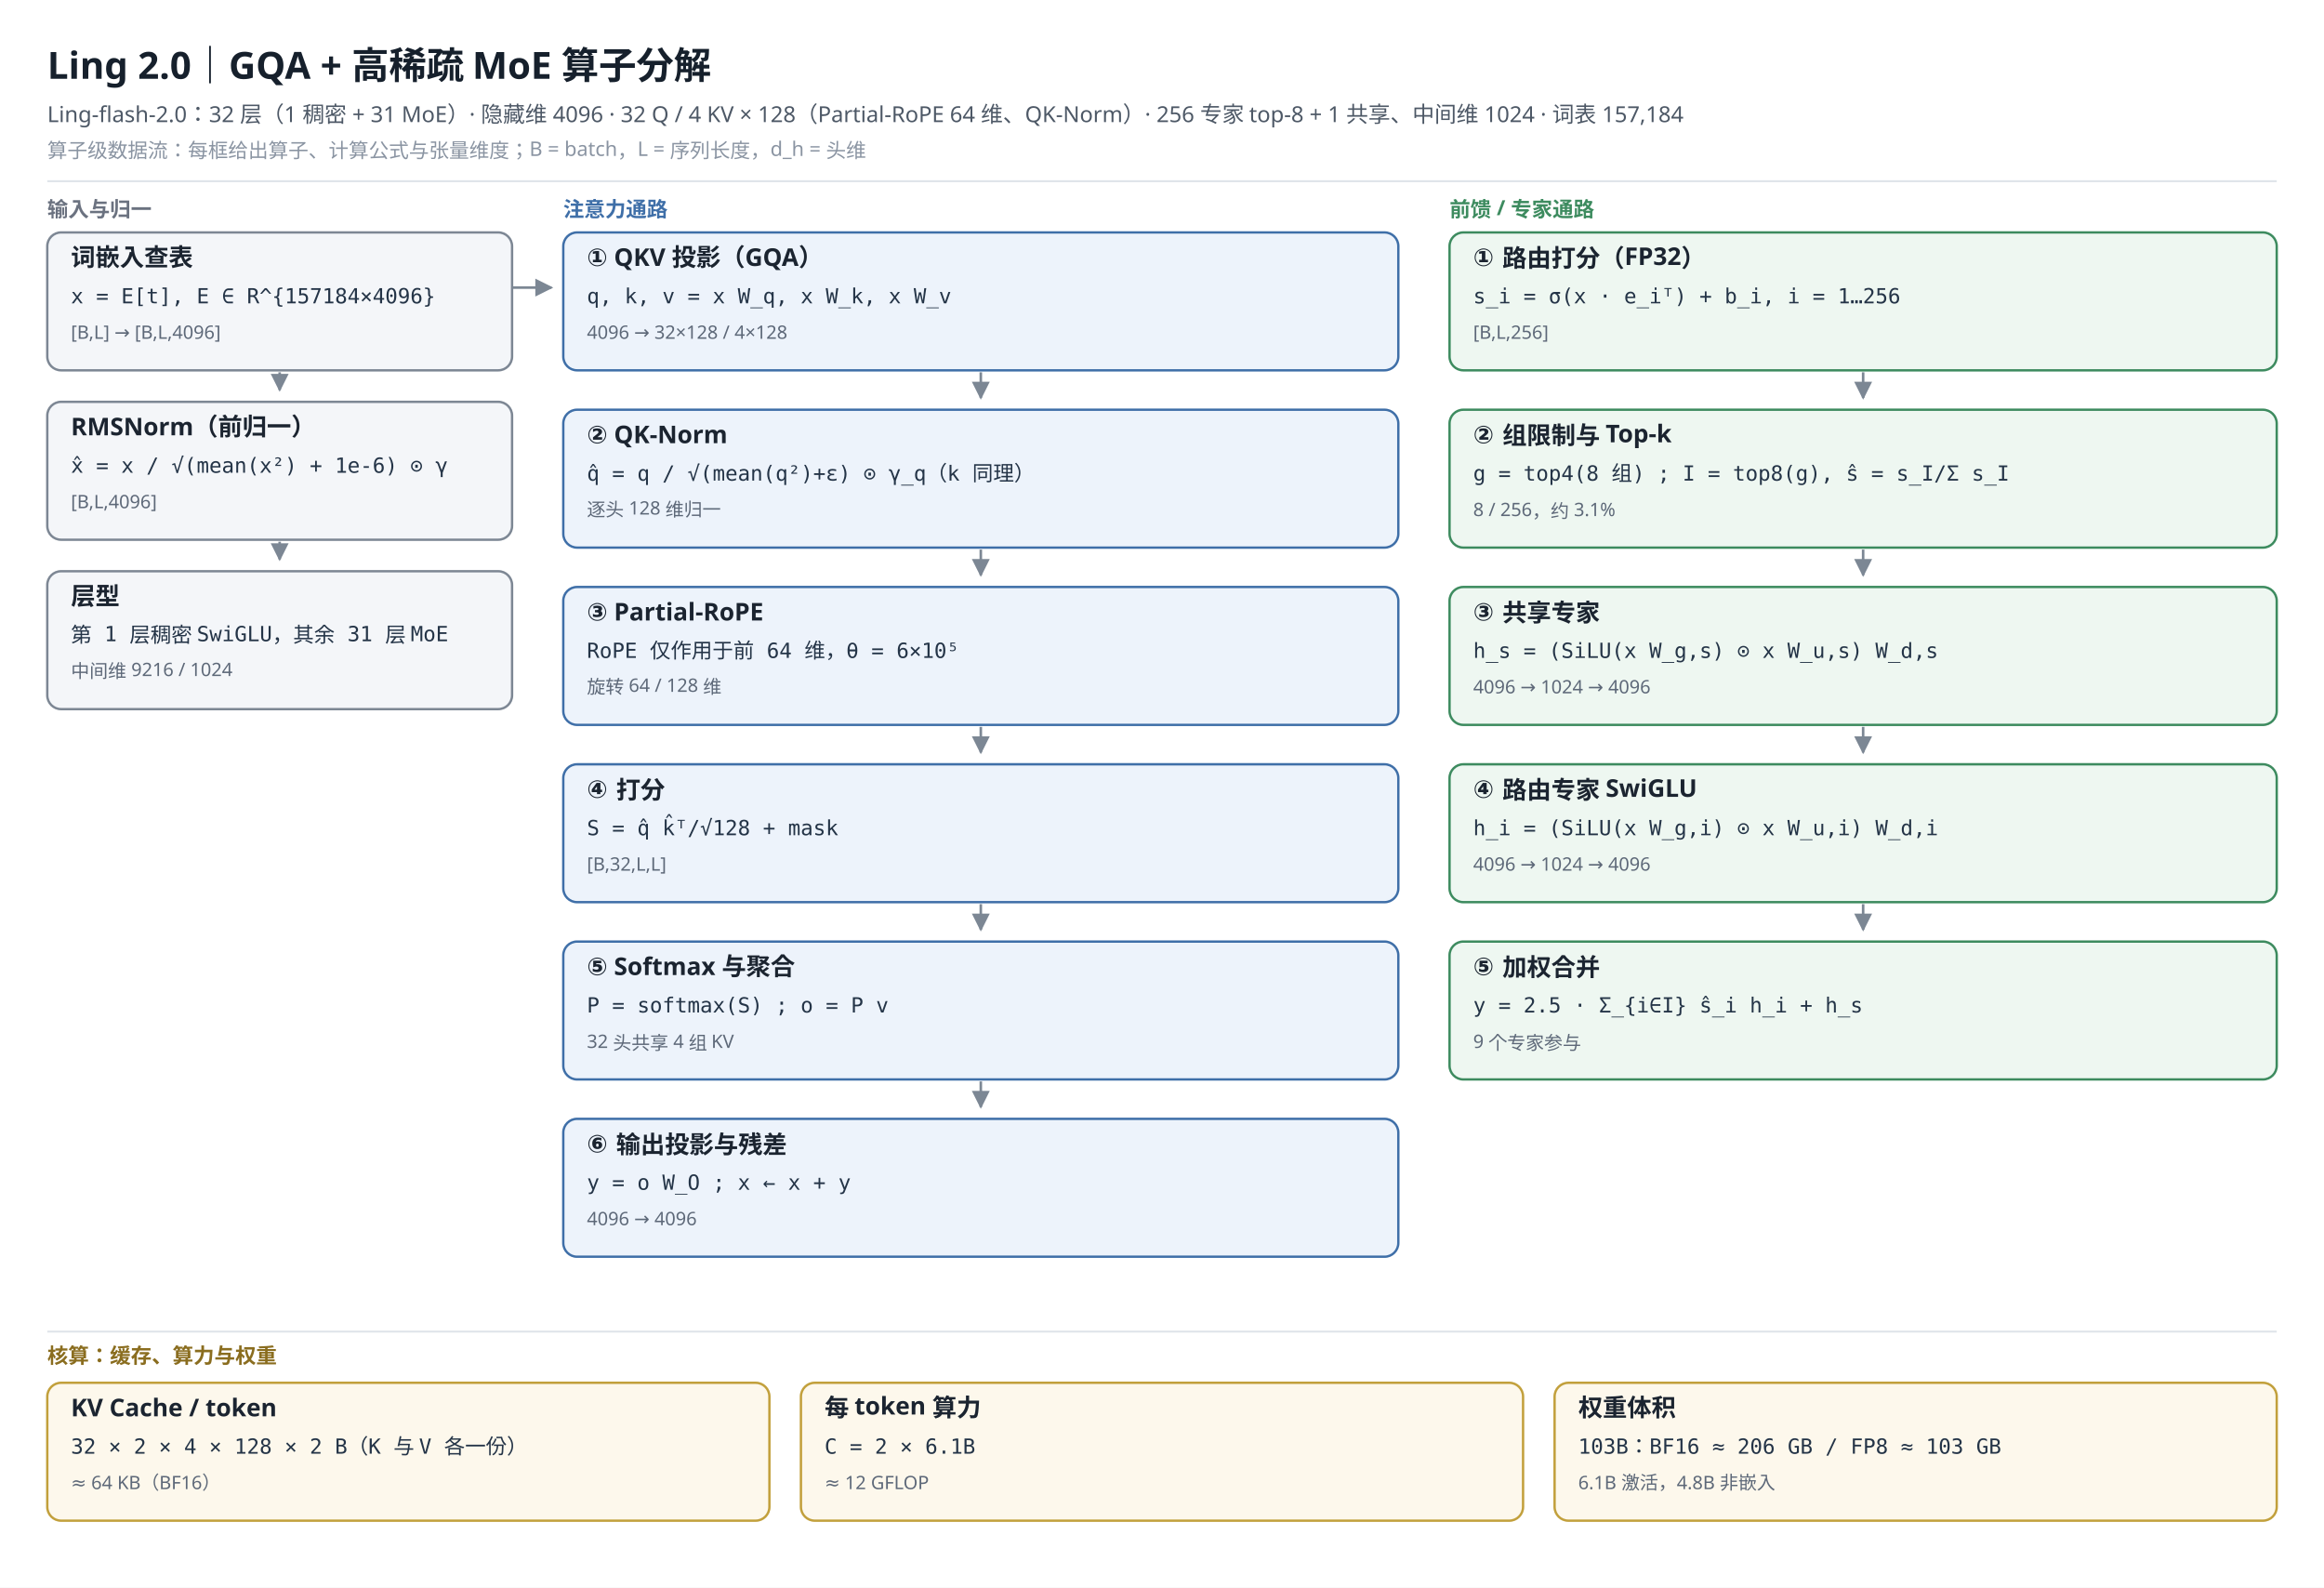
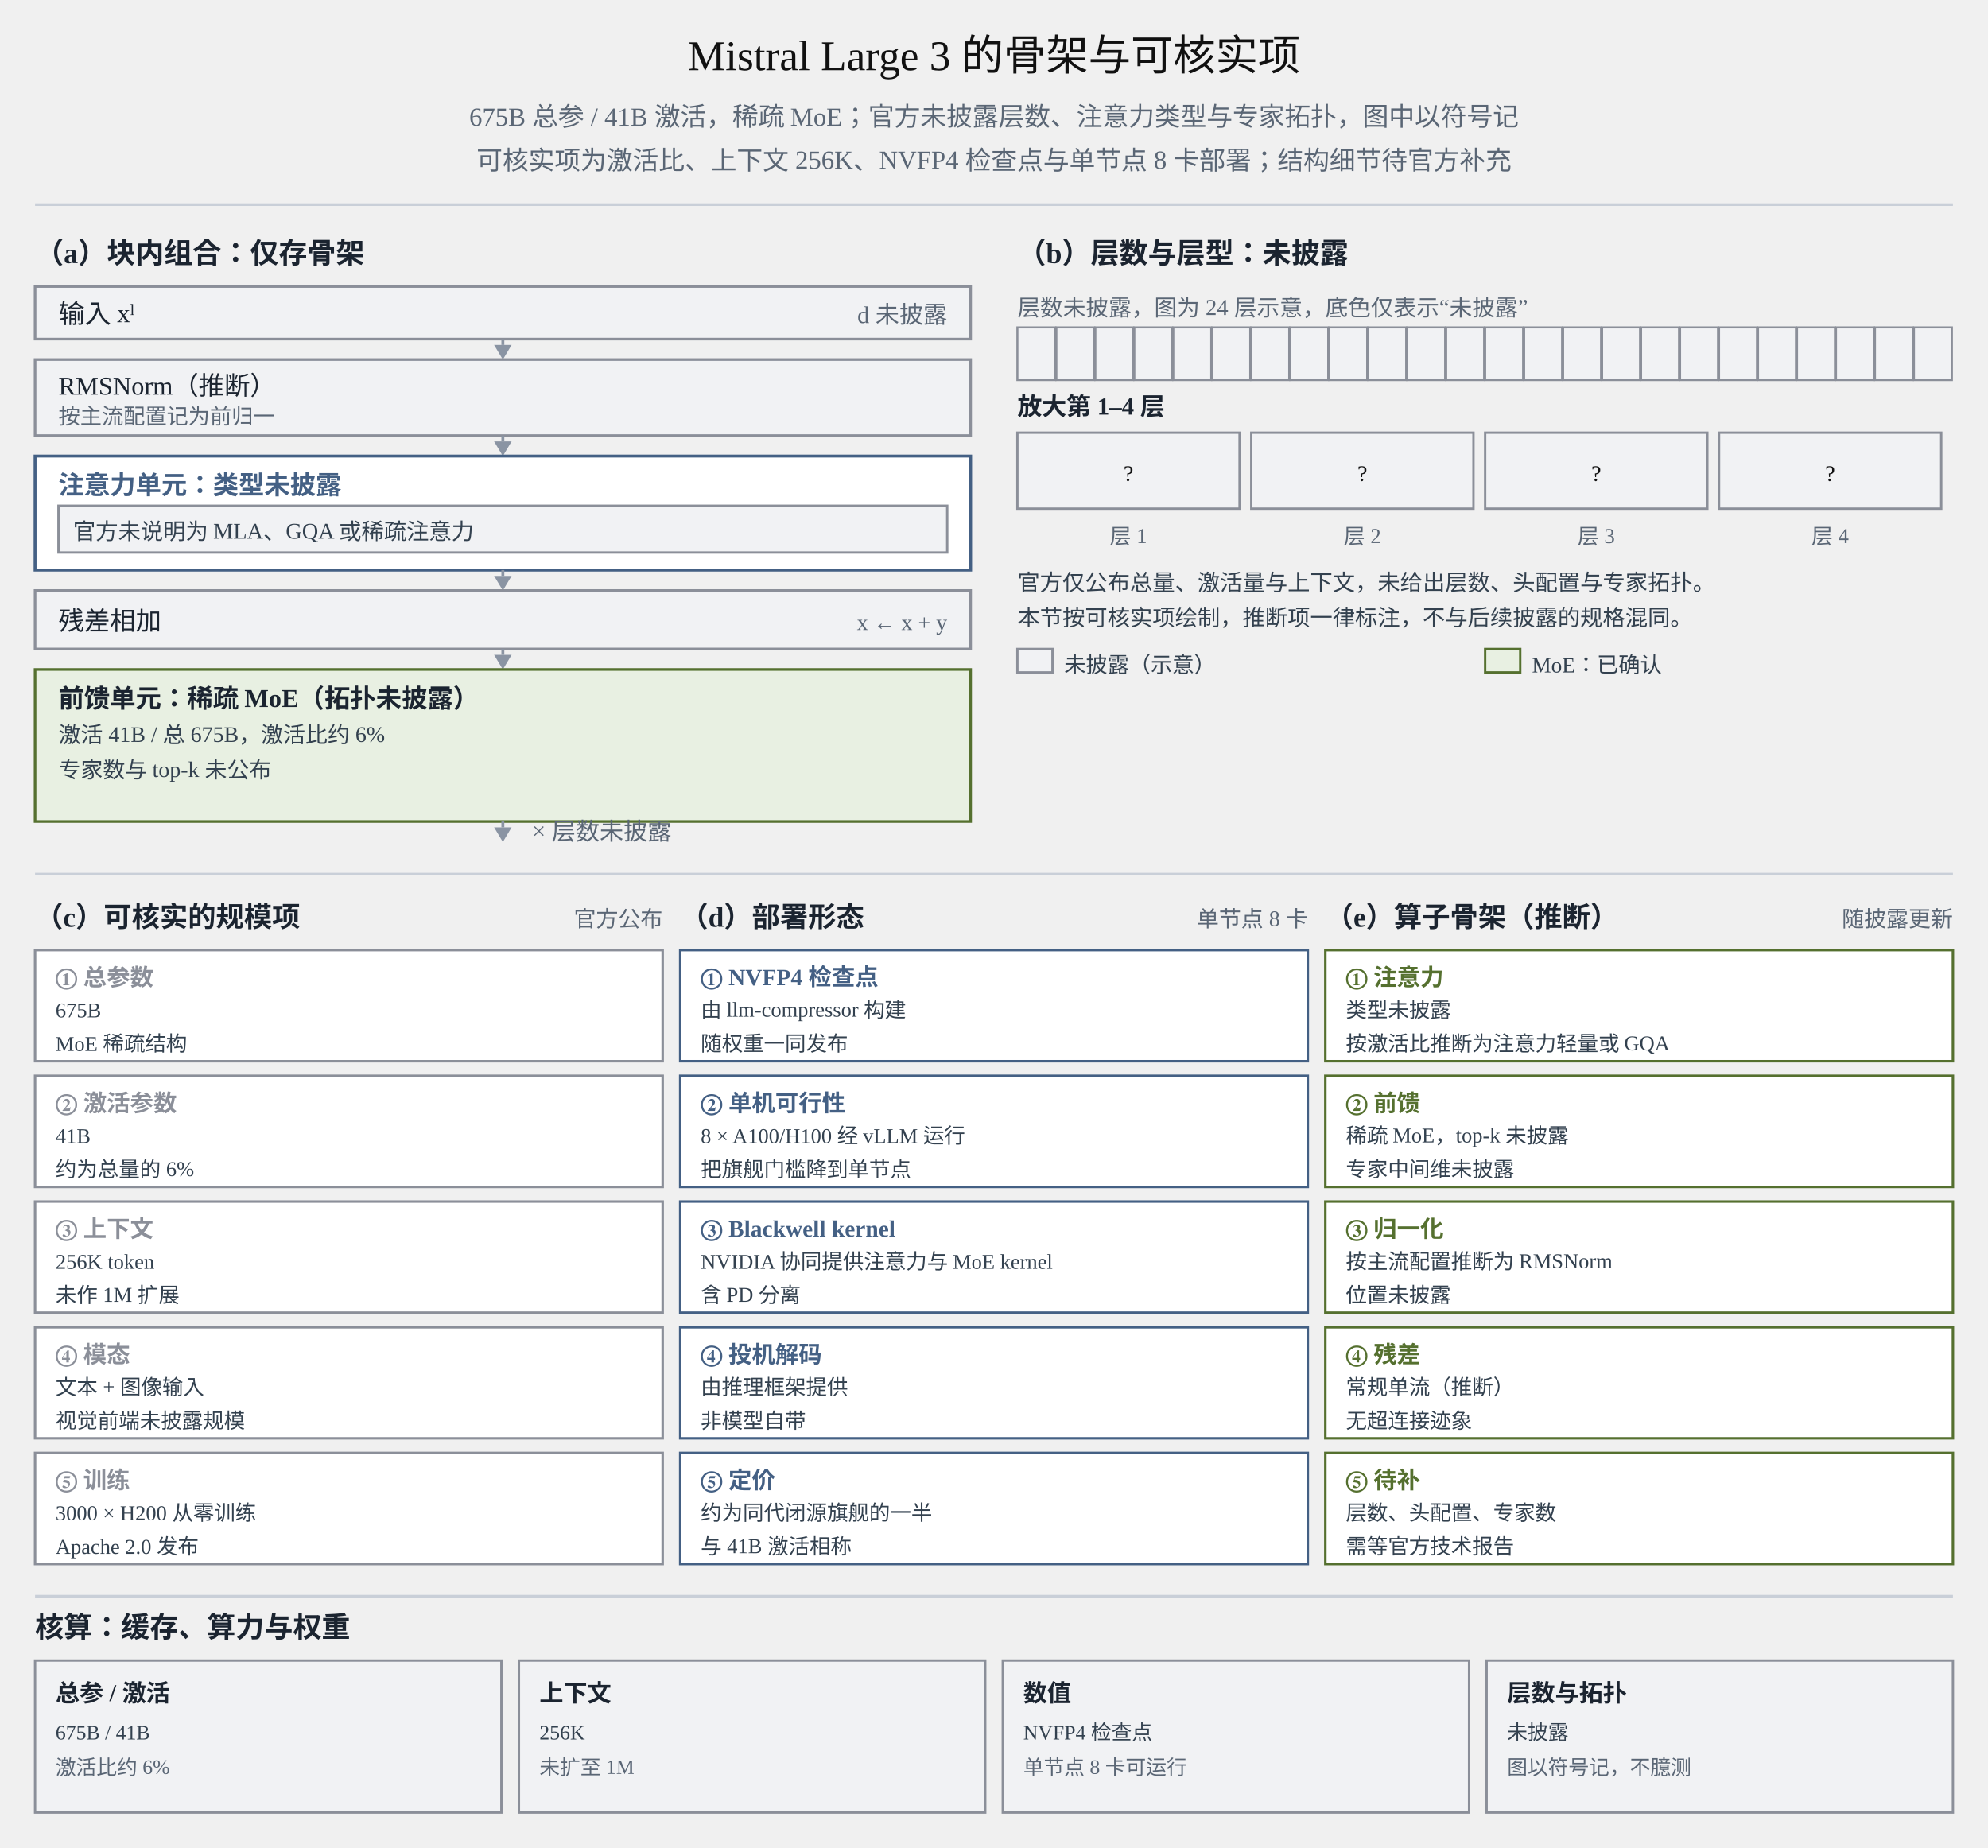
- <svg xmlns="http://www.w3.org/2000/svg" width="1180" height="806" viewBox="0 0 1180 806" font-family="Segoe UI, Microsoft YaHei, PingFang SC, sans-serif">
-   <defs>
-     <marker id="a" viewBox="0 0 10 10" refX="9" refY="5" markerWidth="7" markerHeight="7" orient="auto">
-       <path d="M0,0 L10,5 L0,10 z" fill="#7c8794" />
-     </marker>
-   </defs>
-   <rect width="1180" height="806" fill="#ffffff" />
-   <text x="24" y="40" font-size="19" font-weight="700" fill="#16202c">Ling 2.0｜GQA + 高稀疏 MoE 算子分解</text>
-   <text x="24" y="62" font-size="11.2" fill="#4d5866">Ling-flash-2.0：32 层（1 稠密 + 31 MoE）· 隐藏维 4096 · 32 Q / 4 KV × 128（Partial-RoPE 64 维、QK-Norm）· 256 专家 top-8 + 1 共享、中间维 1024 · 词表 157,184</text>
-   <text x="24" y="80" font-size="10.2" fill="#8a94a2">算子级数据流：每框给出算子、计算公式与张量维度；B = batch，L = 序列长度，d_h = 头维</text>
-   <line x1="24" y1="92" x2="1156" y2="92" stroke="#dfe4ea" stroke-width="1" />
-   <text x="24" y="110" font-size="10.6" font-weight="700" fill="#6b7280">输入与归一</text>
-   <text x="286" y="110" font-size="10.6" font-weight="700" fill="#3f6fa8">注意力通路</text>
-   <text x="736" y="110" font-size="10.6" font-weight="700" fill="#3d8b5f">前馈 / 专家通路</text>
-   <rect x="24" y="118" width="236" height="70" rx="7" fill="#f4f6f9" stroke="#7d8794" stroke-width="1.2" />
-   <text x="36" y="135" font-size="12.4" font-weight="700" fill="#1b2430">词嵌入查表</text>
-   <text x="36" y="154" font-size="10.6" fill="#243447" font-family="Consolas, Cascadia Mono, monospace">x = E[t],  E ∈ R^{157184×4096}</text>
-   <text x="36" y="172" font-size="9.4" fill="#5d6878">[B,L] → [B,L,4096]</text>
-   <rect x="24" y="204" width="236" height="70" rx="7" fill="#f4f6f9" stroke="#7d8794" stroke-width="1.2" />
-   <text x="36" y="221" font-size="12.4" font-weight="700" fill="#1b2430">RMSNorm（前归一）</text>
-   <text x="36" y="240" font-size="10.6" fill="#243447" font-family="Consolas, Cascadia Mono, monospace">x̂ = x / √(mean(x²) + 1e-6) ⊙ γ</text>
-   <text x="36" y="258" font-size="9.4" fill="#5d6878">[B,L,4096]</text>
-   <rect x="24" y="290" width="236" height="70" rx="7" fill="#f4f6f9" stroke="#7d8794" stroke-width="1.2" />
-   <text x="36" y="307" font-size="12.4" font-weight="700" fill="#1b2430">层型</text>
-   <text x="36" y="326" font-size="10.6" fill="#243447" font-family="Consolas, Cascadia Mono, monospace">第 1 层稠密 SwiGLU，其余 31 层 MoE</text>
-   <text x="36" y="344" font-size="9.4" fill="#5d6878">中间维 9216 / 1024</text>
-   <rect x="286" y="118" width="424" height="70" rx="7" fill="#edf3fb" stroke="#3f6fa8" stroke-width="1.2" />
-   <text x="298" y="135" font-size="12.4" font-weight="700" fill="#1b2430">① QKV 投影（GQA）</text>
-   <text x="298" y="154" font-size="10.6" fill="#243447" font-family="Consolas, Cascadia Mono, monospace">q, k, v = x W_q, x W_k, x W_v</text>
-   <text x="298" y="172" font-size="9.4" fill="#5d6878">4096 → 32×128 / 4×128</text>
-   <rect x="286" y="208" width="424" height="70" rx="7" fill="#edf3fb" stroke="#3f6fa8" stroke-width="1.2" />
-   <text x="298" y="225" font-size="12.4" font-weight="700" fill="#1b2430">② QK-Norm</text>
-   <text x="298" y="244" font-size="10.6" fill="#243447" font-family="Consolas, Cascadia Mono, monospace">q̂ = q / √(mean(q²)+ε) ⊙ γ_q（k 同理）</text>
-   <text x="298" y="262" font-size="9.4" fill="#5d6878">逐头 128 维归一</text>
-   <rect x="286" y="298" width="424" height="70" rx="7" fill="#edf3fb" stroke="#3f6fa8" stroke-width="1.2" />
-   <text x="298" y="315" font-size="12.4" font-weight="700" fill="#1b2430">③ Partial-RoPE</text>
-   <text x="298" y="334" font-size="10.6" fill="#243447" font-family="Consolas, Cascadia Mono, monospace">RoPE 仅作用于前 64 维，θ = 6×10⁵</text>
-   <text x="298" y="352" font-size="9.4" fill="#5d6878">旋转 64 / 128 维</text>
-   <rect x="286" y="388" width="424" height="70" rx="7" fill="#edf3fb" stroke="#3f6fa8" stroke-width="1.2" />
-   <text x="298" y="405" font-size="12.4" font-weight="700" fill="#1b2430">④ 打分</text>
-   <text x="298" y="424" font-size="10.6" fill="#243447" font-family="Consolas, Cascadia Mono, monospace">S = q̂ k̂ᵀ/√128 + mask</text>
-   <text x="298" y="442" font-size="9.4" fill="#5d6878">[B,32,L,L]</text>
-   <rect x="286" y="478" width="424" height="70" rx="7" fill="#edf3fb" stroke="#3f6fa8" stroke-width="1.2" />
-   <text x="298" y="495" font-size="12.4" font-weight="700" fill="#1b2430">⑤ Softmax 与聚合</text>
-   <text x="298" y="514" font-size="10.6" fill="#243447" font-family="Consolas, Cascadia Mono, monospace">P = softmax(S) ;  o = P v</text>
-   <text x="298" y="532" font-size="9.4" fill="#5d6878">32 头共享 4 组 KV</text>
-   <rect x="286" y="568" width="424" height="70" rx="7" fill="#edf3fb" stroke="#3f6fa8" stroke-width="1.2" />
-   <text x="298" y="585" font-size="12.4" font-weight="700" fill="#1b2430">⑥ 输出投影与残差</text>
-   <text x="298" y="604" font-size="10.6" fill="#243447" font-family="Consolas, Cascadia Mono, monospace">y = o W_O ;  x ← x + y</text>
-   <text x="298" y="622" font-size="9.4" fill="#5d6878">4096 → 4096</text>
-   <rect x="736" y="118" width="420" height="70" rx="7" fill="#eef7f1" stroke="#3d8b5f" stroke-width="1.2" />
-   <text x="748" y="135" font-size="12.4" font-weight="700" fill="#1b2430">① 路由打分（FP32）</text>
-   <text x="748" y="154" font-size="10.6" fill="#243447" font-family="Consolas, Cascadia Mono, monospace">s_i = σ(x · e_iᵀ) + b_i,  i = 1…256</text>
-   <text x="748" y="172" font-size="9.4" fill="#5d6878">[B,L,256]</text>
-   <rect x="736" y="208" width="420" height="70" rx="7" fill="#eef7f1" stroke="#3d8b5f" stroke-width="1.2" />
-   <text x="748" y="225" font-size="12.4" font-weight="700" fill="#1b2430">② 组限制与 Top-k</text>
-   <text x="748" y="244" font-size="10.6" fill="#243447" font-family="Consolas, Cascadia Mono, monospace">g = top4(8 组) ;  I = top8(g),  ŝ = s_I/Σ s_I</text>
-   <text x="748" y="262" font-size="9.4" fill="#5d6878">8 / 256，约 3.1%</text>
-   <rect x="736" y="298" width="420" height="70" rx="7" fill="#eef7f1" stroke="#3d8b5f" stroke-width="1.2" />
-   <text x="748" y="315" font-size="12.4" font-weight="700" fill="#1b2430">③ 共享专家</text>
-   <text x="748" y="334" font-size="10.6" fill="#243447" font-family="Consolas, Cascadia Mono, monospace">h_s = (SiLU(x W_g,s) ⊙ x W_u,s) W_d,s</text>
-   <text x="748" y="352" font-size="9.4" fill="#5d6878">4096 → 1024 → 4096</text>
-   <rect x="736" y="388" width="420" height="70" rx="7" fill="#eef7f1" stroke="#3d8b5f" stroke-width="1.2" />
-   <text x="748" y="405" font-size="12.4" font-weight="700" fill="#1b2430">④ 路由专家 SwiGLU</text>
-   <text x="748" y="424" font-size="10.6" fill="#243447" font-family="Consolas, Cascadia Mono, monospace">h_i = (SiLU(x W_g,i) ⊙ x W_u,i) W_d,i</text>
-   <text x="748" y="442" font-size="9.4" fill="#5d6878">4096 → 1024 → 4096</text>
-   <rect x="736" y="478" width="420" height="70" rx="7" fill="#eef7f1" stroke="#3d8b5f" stroke-width="1.2" />
-   <text x="748" y="495" font-size="12.4" font-weight="700" fill="#1b2430">⑤ 加权合并</text>
-   <text x="748" y="514" font-size="10.6" fill="#243447" font-family="Consolas, Cascadia Mono, monospace">y = 2.5 · Σ_{i∈I} ŝ_i h_i + h_s</text>
-   <text x="748" y="532" font-size="9.4" fill="#5d6878">9 个专家参与</text>
-   <line x1="142.0" y1="189" x2="142.0" y2="198" stroke="#7c8794" stroke-width="1.3" marker-end="url(#a)" />
-   <line x1="142.0" y1="275" x2="142.0" y2="284" stroke="#7c8794" stroke-width="1.3" marker-end="url(#a)" />
-   <line x1="498.0" y1="189" x2="498.0" y2="202" stroke="#7c8794" stroke-width="1.3" marker-end="url(#a)" />
-   <line x1="498.0" y1="279" x2="498.0" y2="292" stroke="#7c8794" stroke-width="1.3" marker-end="url(#a)" />
-   <line x1="498.0" y1="369" x2="498.0" y2="382" stroke="#7c8794" stroke-width="1.3" marker-end="url(#a)" />
-   <line x1="498.0" y1="459" x2="498.0" y2="472" stroke="#7c8794" stroke-width="1.3" marker-end="url(#a)" />
-   <line x1="498.0" y1="549" x2="498.0" y2="562" stroke="#7c8794" stroke-width="1.3" marker-end="url(#a)" />
-   <line x1="946.0" y1="189" x2="946.0" y2="202" stroke="#7c8794" stroke-width="1.3" marker-end="url(#a)" />
-   <line x1="946.0" y1="279" x2="946.0" y2="292" stroke="#7c8794" stroke-width="1.3" marker-end="url(#a)" />
-   <line x1="946.0" y1="369" x2="946.0" y2="382" stroke="#7c8794" stroke-width="1.3" marker-end="url(#a)" />
-   <line x1="946.0" y1="459" x2="946.0" y2="472" stroke="#7c8794" stroke-width="1.3" marker-end="url(#a)" />
-   <line x1="260" y1="146" x2="280" y2="146" stroke="#7c8794" stroke-width="1.3" marker-end="url(#a)" />
-   <line x1="24" y1="676" x2="1156" y2="676" stroke="#dfe4ea" stroke-width="1" />
-   <text x="24" y="692" font-size="10.6" font-weight="700" fill="#8a6d1f">核算：缓存、算力与权重</text>
-   <rect x="24.0" y="702" width="366.667" height="70" rx="7" fill="#fdf8ec" stroke="#c2a03c" stroke-width="1.2" />
-   <text x="36.0" y="719" font-size="12.4" font-weight="700" fill="#1b2430">KV Cache / token</text>
-   <text x="36.0" y="738" font-size="10.6" fill="#243447" font-family="Consolas, Cascadia Mono, monospace">32 × 2 × 4 × 128 × 2 B（K 与 V 各一份）</text>
-   <text x="36.0" y="756" font-size="9.4" fill="#5d6878">≈ 64 KB（BF16）</text>
-   <rect x="406.667" y="702" width="366.667" height="70" rx="7" fill="#fdf8ec" stroke="#c2a03c" stroke-width="1.2" />
-   <text x="418.667" y="719" font-size="12.4" font-weight="700" fill="#1b2430">每 token 算力</text>
-   <text x="418.667" y="738" font-size="10.6" fill="#243447" font-family="Consolas, Cascadia Mono, monospace">C = 2 × 6.1B</text>
-   <text x="418.667" y="756" font-size="9.4" fill="#5d6878">≈ 12 GFLOP</text>
-   <rect x="789.333" y="702" width="366.667" height="70" rx="7" fill="#fdf8ec" stroke="#c2a03c" stroke-width="1.2" />
-   <text x="801.333" y="719" font-size="12.4" font-weight="700" fill="#1b2430">权重体积</text>
-   <text x="801.333" y="738" font-size="10.6" fill="#243447" font-family="Consolas, Cascadia Mono, monospace">103B：BF16 ≈ 206 GB / FP8 ≈ 103 GB</text>
-   <text x="801.333" y="756" font-size="9.4" fill="#5d6878">6.1B 激活，4.8B 非嵌入</text>
+ <svg xmlns="http://www.w3.org/2000/svg" width="680" height="632" viewBox="0 0 680 632" font-family="Georgia, 'Times New Roman', serif">
+   <text x="340.0" y="24" font-size="14.5" fill="#111111" text-anchor="middle">Mistral Large 3 的骨架与可核实项</text>
+   <text x="340.0" y="43" font-size="8.9" fill="#5a6675" text-anchor="middle">675B 总参 / 41B 激活，稀疏 MoE；官方未披露层数、注意力类型与专家拓扑，图中以符号记</text>
+   <text x="340.0" y="58" font-size="8.9" fill="#5a6675" text-anchor="middle">可核实项为激活比、上下文 256K、NVFP4 检查点与单节点 8 卡部署；结构细节待官方补充</text>
+   <line x1="12" y1="70" x2="668" y2="70" stroke="#c9cfd8" stroke-width="0.9" />
+   <text x="12" y="90" font-size="9.8" fill="#1b2430" font-weight="bold">（a）块内组合：仅存骨架</text>
+   <text x="348" y="90" font-size="9.8" fill="#1b2430" font-weight="bold">（b）层数与层型：未披露</text>
+   <g transform="translate(0,98.0)">
+     <rect x="12" y="0.0" width="320" height="18" fill="#f1f2f4" stroke="#8b8f99" stroke-width="0.9" />
+   </g>
+   <g transform="translate(0,98.0)">
+     <text x="20" y="12.5" font-size="9.0" fill="#1b2430">输入 xˡ</text>
+   </g>
+   <g transform="translate(0,98.0)">
+     <text x="324" y="12.5" font-size="8.2" fill="#5a6675" text-anchor="end">d 未披露</text>
+   </g>
+   <g transform="translate(0,98.0)">
+     <line x1="172.0" y1="18.0" x2="172.0" y2="20.0" stroke="#8a94a3" stroke-width="1" />
+     <path d="M169.0,20.0 L172.0,25.0 L175.0,20.0 z" fill="#8a94a3" />
+   </g>
+   <g transform="translate(0,98.0)">
+     <rect x="12" y="25.0" width="320" height="26" fill="#f1f2f4" stroke="#8b8f99" stroke-width="0.9" />
+   </g>
+   <g transform="translate(0,98.0)">
+     <text x="20" y="37.0" font-size="8.8" fill="#1b2430">RMSNorm（推断）</text>
+   </g>
+   <g transform="translate(0,98.0)">
+     <text x="20" y="47.0" font-size="7.4" fill="#5a6675">按主流配置记为前归一</text>
+   </g>
+   <g transform="translate(0,98.0)">
+     <line x1="172.0" y1="51.0" x2="172.0" y2="53.0" stroke="#8a94a3" stroke-width="1" />
+     <path d="M169.0,53.0 L172.0,58.0 L175.0,53.0 z" fill="#8a94a3" />
+   </g>
+   <g transform="translate(0,98.0)">
+     <rect x="12" y="58.0" width="320" height="39" fill="#ffffff" stroke="#446084" stroke-width="1.0" />
+   </g>
+   <g transform="translate(0,98.0)">
+     <text x="20" y="71.0" font-size="8.8" fill="#446084" font-weight="bold">注意力单元：类型未披露</text>
+   </g>
+   <g transform="translate(0,98.0)">
+     <rect x="20" y="75.0" width="304" height="16" fill="#f1f2f4" stroke="#8b8f99" stroke-width="0.8" />
+   </g>
+   <g transform="translate(0,98.0)">
+     <text x="25" y="86.5" font-size="7.7" fill="#33414f">官方未说明为 MLA、GQA 或稀疏注意力</text>
+   </g>
+   <g transform="translate(0,98.0)">
+     <line x1="172.0" y1="97.0" x2="172.0" y2="99.0" stroke="#8a94a3" stroke-width="1" />
+     <path d="M169.0,99.0 L172.0,104.0 L175.0,99.0 z" fill="#8a94a3" />
+   </g>
+   <g transform="translate(0,98.0)">
+     <rect x="12" y="104.0" width="320" height="20" fill="#f1f2f4" stroke="#8b8f99" stroke-width="0.9" />
+   </g>
+   <g transform="translate(0,98.0)">
+     <text x="20" y="117.5" font-size="8.8" fill="#1b2430">残差相加</text>
+   </g>
+   <g transform="translate(0,98.0)">
+     <text x="324" y="117.5" font-size="7.6" fill="#5a6675" text-anchor="end">x ← x + y</text>
+   </g>
+   <g transform="translate(0,98.0)">
+     <line x1="172.0" y1="124.0" x2="172.0" y2="126.0" stroke="#8a94a3" stroke-width="1" />
+     <path d="M169.0,126.0 L172.0,131.0 L175.0,126.0 z" fill="#8a94a3" />
+   </g>
+   <g transform="translate(0,98.0)">
+     <rect x="12" y="131.0" width="320" height="52" fill="#e8f0e2" stroke="#55702f" stroke-width="0.9" />
+   </g>
+   <g transform="translate(0,98.0)">
+     <text x="20" y="144.0" font-size="8.8" fill="#1b2430" font-weight="bold">前馈单元：稀疏 MoE（拓扑未披露）</text>
+   </g>
+   <g transform="translate(0,98.0)">
+     <text x="20" y="156.0" font-size="7.6" fill="#33414f">激活 41B / 总 675B，激活比约 6%</text>
+   </g>
+   <g transform="translate(0,98.0)">
+     <text x="20" y="168.0" font-size="7.6" fill="#33414f">专家数与 top-k 未公布</text>
+   </g>
+   <g transform="translate(0,98.0)">
+     <line x1="172.0" y1="183.0" x2="172.0" y2="185.0" stroke="#8a94a3" stroke-width="1" />
+     <path d="M169.0,185.0 L172.0,190.0 L175.0,185.0 z" fill="#8a94a3" />
+   </g>
+   <g transform="translate(0,98.0)">
+     <text x="182.0" y="189.0" font-size="8.2" fill="#5a6675">× 层数未披露</text>
+   </g>
+   <g transform="translate(0,98.0)">
+     <text x="348" y="10.0" font-size="7.8" fill="#5a6675">层数未披露，图为 24 层示意，底色仅表示“未披露”</text>
+   </g>
+   <g transform="translate(0,98.0)">
+     <rect x="348.0" y="14.0" width="12.983" height="18" fill="#f1f2f4" stroke="#8b8f99" stroke-width="0.7" />
+   </g>
+   <g transform="translate(0,98.0)">
+     <rect x="361.333" y="14.0" width="12.983" height="18" fill="#f1f2f4" stroke="#8b8f99" stroke-width="0.7" />
+   </g>
+   <g transform="translate(0,98.0)">
+     <rect x="374.667" y="14.0" width="12.983" height="18" fill="#f1f2f4" stroke="#8b8f99" stroke-width="0.7" />
+   </g>
+   <g transform="translate(0,98.0)">
+     <rect x="388.0" y="14.0" width="12.983" height="18" fill="#f1f2f4" stroke="#8b8f99" stroke-width="0.7" />
+   </g>
+   <g transform="translate(0,98.0)">
+     <rect x="401.333" y="14.0" width="12.983" height="18" fill="#f1f2f4" stroke="#8b8f99" stroke-width="0.7" />
+   </g>
+   <g transform="translate(0,98.0)">
+     <rect x="414.667" y="14.0" width="12.983" height="18" fill="#f1f2f4" stroke="#8b8f99" stroke-width="0.7" />
+   </g>
+   <g transform="translate(0,98.0)">
+     <rect x="428.0" y="14.0" width="12.983" height="18" fill="#f1f2f4" stroke="#8b8f99" stroke-width="0.7" />
+   </g>
+   <g transform="translate(0,98.0)">
+     <rect x="441.333" y="14.0" width="12.983" height="18" fill="#f1f2f4" stroke="#8b8f99" stroke-width="0.7" />
+   </g>
+   <g transform="translate(0,98.0)">
+     <rect x="454.667" y="14.0" width="12.983" height="18" fill="#f1f2f4" stroke="#8b8f99" stroke-width="0.7" />
+   </g>
+   <g transform="translate(0,98.0)">
+     <rect x="468.0" y="14.0" width="12.983" height="18" fill="#f1f2f4" stroke="#8b8f99" stroke-width="0.7" />
+   </g>
+   <g transform="translate(0,98.0)">
+     <rect x="481.333" y="14.0" width="12.983" height="18" fill="#f1f2f4" stroke="#8b8f99" stroke-width="0.7" />
+   </g>
+   <g transform="translate(0,98.0)">
+     <rect x="494.667" y="14.0" width="12.983" height="18" fill="#f1f2f4" stroke="#8b8f99" stroke-width="0.7" />
+   </g>
+   <g transform="translate(0,98.0)">
+     <rect x="508.0" y="14.0" width="12.983" height="18" fill="#f1f2f4" stroke="#8b8f99" stroke-width="0.7" />
+   </g>
+   <g transform="translate(0,98.0)">
+     <rect x="521.333" y="14.0" width="12.983" height="18" fill="#f1f2f4" stroke="#8b8f99" stroke-width="0.7" />
+   </g>
+   <g transform="translate(0,98.0)">
+     <rect x="534.667" y="14.0" width="12.983" height="18" fill="#f1f2f4" stroke="#8b8f99" stroke-width="0.7" />
+   </g>
+   <g transform="translate(0,98.0)">
+     <rect x="548.0" y="14.0" width="12.983" height="18" fill="#f1f2f4" stroke="#8b8f99" stroke-width="0.7" />
+   </g>
+   <g transform="translate(0,98.0)">
+     <rect x="561.333" y="14.0" width="12.983" height="18" fill="#f1f2f4" stroke="#8b8f99" stroke-width="0.7" />
+   </g>
+   <g transform="translate(0,98.0)">
+     <rect x="574.667" y="14.0" width="12.983" height="18" fill="#f1f2f4" stroke="#8b8f99" stroke-width="0.7" />
+   </g>
+   <g transform="translate(0,98.0)">
+     <rect x="588.0" y="14.0" width="12.983" height="18" fill="#f1f2f4" stroke="#8b8f99" stroke-width="0.7" />
+   </g>
+   <g transform="translate(0,98.0)">
+     <rect x="601.333" y="14.0" width="12.983" height="18" fill="#f1f2f4" stroke="#8b8f99" stroke-width="0.7" />
+   </g>
+   <g transform="translate(0,98.0)">
+     <rect x="614.667" y="14.0" width="12.983" height="18" fill="#f1f2f4" stroke="#8b8f99" stroke-width="0.7" />
+   </g>
+   <g transform="translate(0,98.0)">
+     <rect x="628.0" y="14.0" width="12.983" height="18" fill="#f1f2f4" stroke="#8b8f99" stroke-width="0.7" />
+   </g>
+   <g transform="translate(0,98.0)">
+     <rect x="641.333" y="14.0" width="12.983" height="18" fill="#f1f2f4" stroke="#8b8f99" stroke-width="0.7" />
+   </g>
+   <g transform="translate(0,98.0)">
+     <rect x="654.667" y="14.0" width="12.983" height="18" fill="#f1f2f4" stroke="#8b8f99" stroke-width="0.7" />
+   </g>
+   <g transform="translate(0,98.0)">
+     <text x="348" y="44.0" font-size="8.4" fill="#1b2430" font-weight="bold">放大第 1–4 层</text>
+   </g>
+   <g transform="translate(0,98.0)">
+     <rect x="348.0" y="50.0" width="76.0" height="26" fill="#f1f2f4" stroke="#8b8f99" stroke-width="0.8" />
+   </g>
+   <g transform="translate(0,98.0)">
+     <text x="386.0" y="66.5" font-size="7.6" fill="#111111" text-anchor="middle">?</text>
+   </g>
+   <g transform="translate(0,98.0)">
+     <text x="386.0" y="88.0" font-size="7.3" fill="#5a6675" text-anchor="middle">层 1</text>
+   </g>
+   <g transform="translate(0,98.0)">
+     <rect x="428.0" y="50.0" width="76.0" height="26" fill="#f1f2f4" stroke="#8b8f99" stroke-width="0.8" />
+   </g>
+   <g transform="translate(0,98.0)">
+     <text x="466.0" y="66.5" font-size="7.6" fill="#111111" text-anchor="middle">?</text>
+   </g>
+   <g transform="translate(0,98.0)">
+     <text x="466.0" y="88.0" font-size="7.3" fill="#5a6675" text-anchor="middle">层 2</text>
+   </g>
+   <g transform="translate(0,98.0)">
+     <rect x="508.0" y="50.0" width="76.0" height="26" fill="#f1f2f4" stroke="#8b8f99" stroke-width="0.8" />
+   </g>
+   <g transform="translate(0,98.0)">
+     <text x="546.0" y="66.5" font-size="7.6" fill="#111111" text-anchor="middle">?</text>
+   </g>
+   <g transform="translate(0,98.0)">
+     <text x="546.0" y="88.0" font-size="7.3" fill="#5a6675" text-anchor="middle">层 3</text>
+   </g>
+   <g transform="translate(0,98.0)">
+     <rect x="588.0" y="50.0" width="76.0" height="26" fill="#f1f2f4" stroke="#8b8f99" stroke-width="0.8" />
+   </g>
+   <g transform="translate(0,98.0)">
+     <text x="626.0" y="66.5" font-size="7.6" fill="#111111" text-anchor="middle">?</text>
+   </g>
+   <g transform="translate(0,98.0)">
+     <text x="626.0" y="88.0" font-size="7.3" fill="#5a6675" text-anchor="middle">层 4</text>
+   </g>
+   <g transform="translate(0,98.0)">
+     <text x="348" y="104.0" font-size="7.7" fill="#33414f">官方仅公布总量、激活量与上下文，未给出层数、头配置与专家拓扑。</text>
+   </g>
+   <g transform="translate(0,98.0)">
+     <text x="348" y="116.0" font-size="7.7" fill="#33414f">本节按可核实项绘制，推断项一律标注，不与后续披露的规格混同。</text>
+   </g>
+   <g transform="translate(0,98.0)">
+     <rect x="348" y="124.0" width="12" height="8" fill="#f1f2f4" stroke="#8b8f99" stroke-width="0.8" />
+   </g>
+   <g transform="translate(0,98.0)">
+     <text x="364" y="132.0" font-size="7.4" fill="#33414f">未披露（示意）</text>
+   </g>
+   <g transform="translate(0,98.0)">
+     <rect x="508" y="124.0" width="12" height="8" fill="#e8f0e2" stroke="#55702f" stroke-width="0.8" />
+   </g>
+   <g transform="translate(0,98.0)">
+     <text x="524" y="132.0" font-size="7.4" fill="#33414f">MoE：已确认</text>
+   </g>
+   <line x1="12" y1="299.0" x2="668" y2="299.0" stroke="#c9cfd8" stroke-width="0.9" />
+   <text x="12.0" y="317.0" font-size="9.6" fill="#1b2430" font-weight="bold">（c）可核实的规模项</text>
+   <text x="226.667" y="317.0" font-size="7.6" fill="#5a6675" text-anchor="end">官方公布</text>
+   <rect x="12.0" y="325.0" width="214.667" height="38.0" fill="#ffffff" stroke="#8b8f99" stroke-width="0.85" />
+   <text x="19.0" y="337.0" font-size="8.0" fill="#8b8f99" font-weight="bold">① 总参数</text>
+   <text x="19.0" y="348.0" font-size="7.2" fill="#33414f">675B</text>
+   <text x="19.0" y="359.5" font-size="7.2" fill="#33414f">MoE 稀疏结构</text>
+   <rect x="12.0" y="368.0" width="214.667" height="38.0" fill="#ffffff" stroke="#8b8f99" stroke-width="0.85" />
+   <text x="19.0" y="380.0" font-size="8.0" fill="#8b8f99" font-weight="bold">② 激活参数</text>
+   <text x="19.0" y="391.0" font-size="7.2" fill="#33414f">41B</text>
+   <text x="19.0" y="402.5" font-size="7.2" fill="#33414f">约为总量的 6%</text>
+   <rect x="12.0" y="411.0" width="214.667" height="38.0" fill="#ffffff" stroke="#8b8f99" stroke-width="0.85" />
+   <text x="19.0" y="423.0" font-size="8.0" fill="#8b8f99" font-weight="bold">③ 上下文</text>
+   <text x="19.0" y="434.0" font-size="7.2" fill="#33414f">256K token</text>
+   <text x="19.0" y="445.5" font-size="7.2" fill="#33414f">未作 1M 扩展</text>
+   <rect x="12.0" y="454.0" width="214.667" height="38.0" fill="#ffffff" stroke="#8b8f99" stroke-width="0.85" />
+   <text x="19.0" y="466.0" font-size="8.0" fill="#8b8f99" font-weight="bold">④ 模态</text>
+   <text x="19.0" y="477.0" font-size="7.2" fill="#33414f">文本 + 图像输入</text>
+   <text x="19.0" y="488.5" font-size="7.2" fill="#33414f">视觉前端未披露规模</text>
+   <rect x="12.0" y="497.0" width="214.667" height="38.0" fill="#ffffff" stroke="#8b8f99" stroke-width="0.85" />
+   <text x="19.0" y="509.0" font-size="8.0" fill="#8b8f99" font-weight="bold">⑤ 训练</text>
+   <text x="19.0" y="520.0" font-size="7.2" fill="#33414f">3000 × H200 从零训练</text>
+   <text x="19.0" y="531.5" font-size="7.2" fill="#33414f">Apache 2.0 发布</text>
+   <text x="232.667" y="317.0" font-size="9.6" fill="#1b2430" font-weight="bold">（d）部署形态</text>
+   <text x="447.333" y="317.0" font-size="7.6" fill="#5a6675" text-anchor="end">单节点 8 卡</text>
+   <rect x="232.667" y="325.0" width="214.667" height="38.0" fill="#ffffff" stroke="#446084" stroke-width="0.85" />
+   <text x="239.667" y="337.0" font-size="8.0" fill="#446084" font-weight="bold">① NVFP4 检查点</text>
+   <text x="239.667" y="348.0" font-size="7.2" fill="#33414f">由 llm-compressor 构建</text>
+   <text x="239.667" y="359.5" font-size="7.2" fill="#33414f">随权重一同发布</text>
+   <rect x="232.667" y="368.0" width="214.667" height="38.0" fill="#ffffff" stroke="#446084" stroke-width="0.85" />
+   <text x="239.667" y="380.0" font-size="8.0" fill="#446084" font-weight="bold">② 单机可行性</text>
+   <text x="239.667" y="391.0" font-size="7.2" fill="#33414f">8 × A100/H100 经 vLLM 运行</text>
+   <text x="239.667" y="402.5" font-size="7.2" fill="#33414f">把旗舰门槛降到单节点</text>
+   <rect x="232.667" y="411.0" width="214.667" height="38.0" fill="#ffffff" stroke="#446084" stroke-width="0.85" />
+   <text x="239.667" y="423.0" font-size="8.0" fill="#446084" font-weight="bold">③ Blackwell kernel</text>
+   <text x="239.667" y="434.0" font-size="7.2" fill="#33414f">NVIDIA 协同提供注意力与 MoE kernel</text>
+   <text x="239.667" y="445.5" font-size="7.2" fill="#33414f">含 PD 分离</text>
+   <rect x="232.667" y="454.0" width="214.667" height="38.0" fill="#ffffff" stroke="#446084" stroke-width="0.85" />
+   <text x="239.667" y="466.0" font-size="8.0" fill="#446084" font-weight="bold">④ 投机解码</text>
+   <text x="239.667" y="477.0" font-size="7.2" fill="#33414f">由推理框架提供</text>
+   <text x="239.667" y="488.5" font-size="7.2" fill="#33414f">非模型自带</text>
+   <rect x="232.667" y="497.0" width="214.667" height="38.0" fill="#ffffff" stroke="#446084" stroke-width="0.85" />
+   <text x="239.667" y="509.0" font-size="8.0" fill="#446084" font-weight="bold">⑤ 定价</text>
+   <text x="239.667" y="520.0" font-size="7.2" fill="#33414f">约为同代闭源旗舰的一半</text>
+   <text x="239.667" y="531.5" font-size="7.2" fill="#33414f">与 41B 激活相称</text>
+   <text x="453.333" y="317.0" font-size="9.6" fill="#1b2430" font-weight="bold">（e）算子骨架（推断）</text>
+   <text x="668.0" y="317.0" font-size="7.6" fill="#5a6675" text-anchor="end">随披露更新</text>
+   <rect x="453.333" y="325.0" width="214.667" height="38.0" fill="#ffffff" stroke="#55702f" stroke-width="0.85" />
+   <text x="460.333" y="337.0" font-size="8.0" fill="#55702f" font-weight="bold">① 注意力</text>
+   <text x="460.333" y="348.0" font-size="7.2" fill="#33414f">类型未披露</text>
+   <text x="460.333" y="359.5" font-size="7.2" fill="#33414f">按激活比推断为注意力轻量或 GQA</text>
+   <rect x="453.333" y="368.0" width="214.667" height="38.0" fill="#ffffff" stroke="#55702f" stroke-width="0.85" />
+   <text x="460.333" y="380.0" font-size="8.0" fill="#55702f" font-weight="bold">② 前馈</text>
+   <text x="460.333" y="391.0" font-size="7.2" fill="#33414f">稀疏 MoE，top-k 未披露</text>
+   <text x="460.333" y="402.5" font-size="7.2" fill="#33414f">专家中间维未披露</text>
+   <rect x="453.333" y="411.0" width="214.667" height="38.0" fill="#ffffff" stroke="#55702f" stroke-width="0.85" />
+   <text x="460.333" y="423.0" font-size="8.0" fill="#55702f" font-weight="bold">③ 归一化</text>
+   <text x="460.333" y="434.0" font-size="7.2" fill="#33414f">按主流配置推断为 RMSNorm</text>
+   <text x="460.333" y="445.5" font-size="7.2" fill="#33414f">位置未披露</text>
+   <rect x="453.333" y="454.0" width="214.667" height="38.0" fill="#ffffff" stroke="#55702f" stroke-width="0.85" />
+   <text x="460.333" y="466.0" font-size="8.0" fill="#55702f" font-weight="bold">④ 残差</text>
+   <text x="460.333" y="477.0" font-size="7.2" fill="#33414f">常规单流（推断）</text>
+   <text x="460.333" y="488.5" font-size="7.2" fill="#33414f">无超连接迹象</text>
+   <rect x="453.333" y="497.0" width="214.667" height="38.0" fill="#ffffff" stroke="#55702f" stroke-width="0.85" />
+   <text x="460.333" y="509.0" font-size="8.0" fill="#55702f" font-weight="bold">⑤ 待补</text>
+   <text x="460.333" y="520.0" font-size="7.2" fill="#33414f">层数、头配置、专家数</text>
+   <text x="460.333" y="531.5" font-size="7.2" fill="#33414f">需等官方技术报告</text>
+   <line x1="12" y1="546.0" x2="668" y2="546.0" stroke="#c9cfd8" stroke-width="0.9" />
+   <text x="12" y="560.0" font-size="9.8" fill="#1b2430" font-weight="bold">核算：缓存、算力与权重</text>
+   <rect x="12.0" y="568.0" width="159.5" height="52" fill="#f1f2f4" stroke="#8b8f99" stroke-width="0.8" />
+   <text x="19.0" y="582.0" font-size="8.2" fill="#1b2430" font-weight="bold">总参 / 激活</text>
+   <text x="19.0" y="595.0" font-size="7.0" fill="#33414f">675B / 41B</text>
+   <text x="19.0" y="607.0" font-size="7.0" fill="#5a6675">激活比约 6%</text>
+   <rect x="177.5" y="568.0" width="159.5" height="52" fill="#f1f2f4" stroke="#8b8f99" stroke-width="0.8" />
+   <text x="184.5" y="582.0" font-size="8.2" fill="#1b2430" font-weight="bold">上下文</text>
+   <text x="184.5" y="595.0" font-size="7.0" fill="#33414f">256K</text>
+   <text x="184.5" y="607.0" font-size="7.0" fill="#5a6675">未扩至 1M</text>
+   <rect x="343.0" y="568.0" width="159.5" height="52" fill="#f1f2f4" stroke="#8b8f99" stroke-width="0.8" />
+   <text x="350.0" y="582.0" font-size="8.2" fill="#1b2430" font-weight="bold">数值</text>
+   <text x="350.0" y="595.0" font-size="7.0" fill="#33414f">NVFP4 检查点</text>
+   <text x="350.0" y="607.0" font-size="7.0" fill="#5a6675">单节点 8 卡可运行</text>
+   <rect x="508.5" y="568.0" width="159.5" height="52" fill="#f1f2f4" stroke="#8b8f99" stroke-width="0.8" />
+   <text x="515.5" y="582.0" font-size="8.2" fill="#1b2430" font-weight="bold">层数与拓扑</text>
+   <text x="515.5" y="595.0" font-size="7.0" fill="#33414f">未披露</text>
+   <text x="515.5" y="607.0" font-size="7.0" fill="#5a6675">图以符号记，不臆测</text>
</svg>
